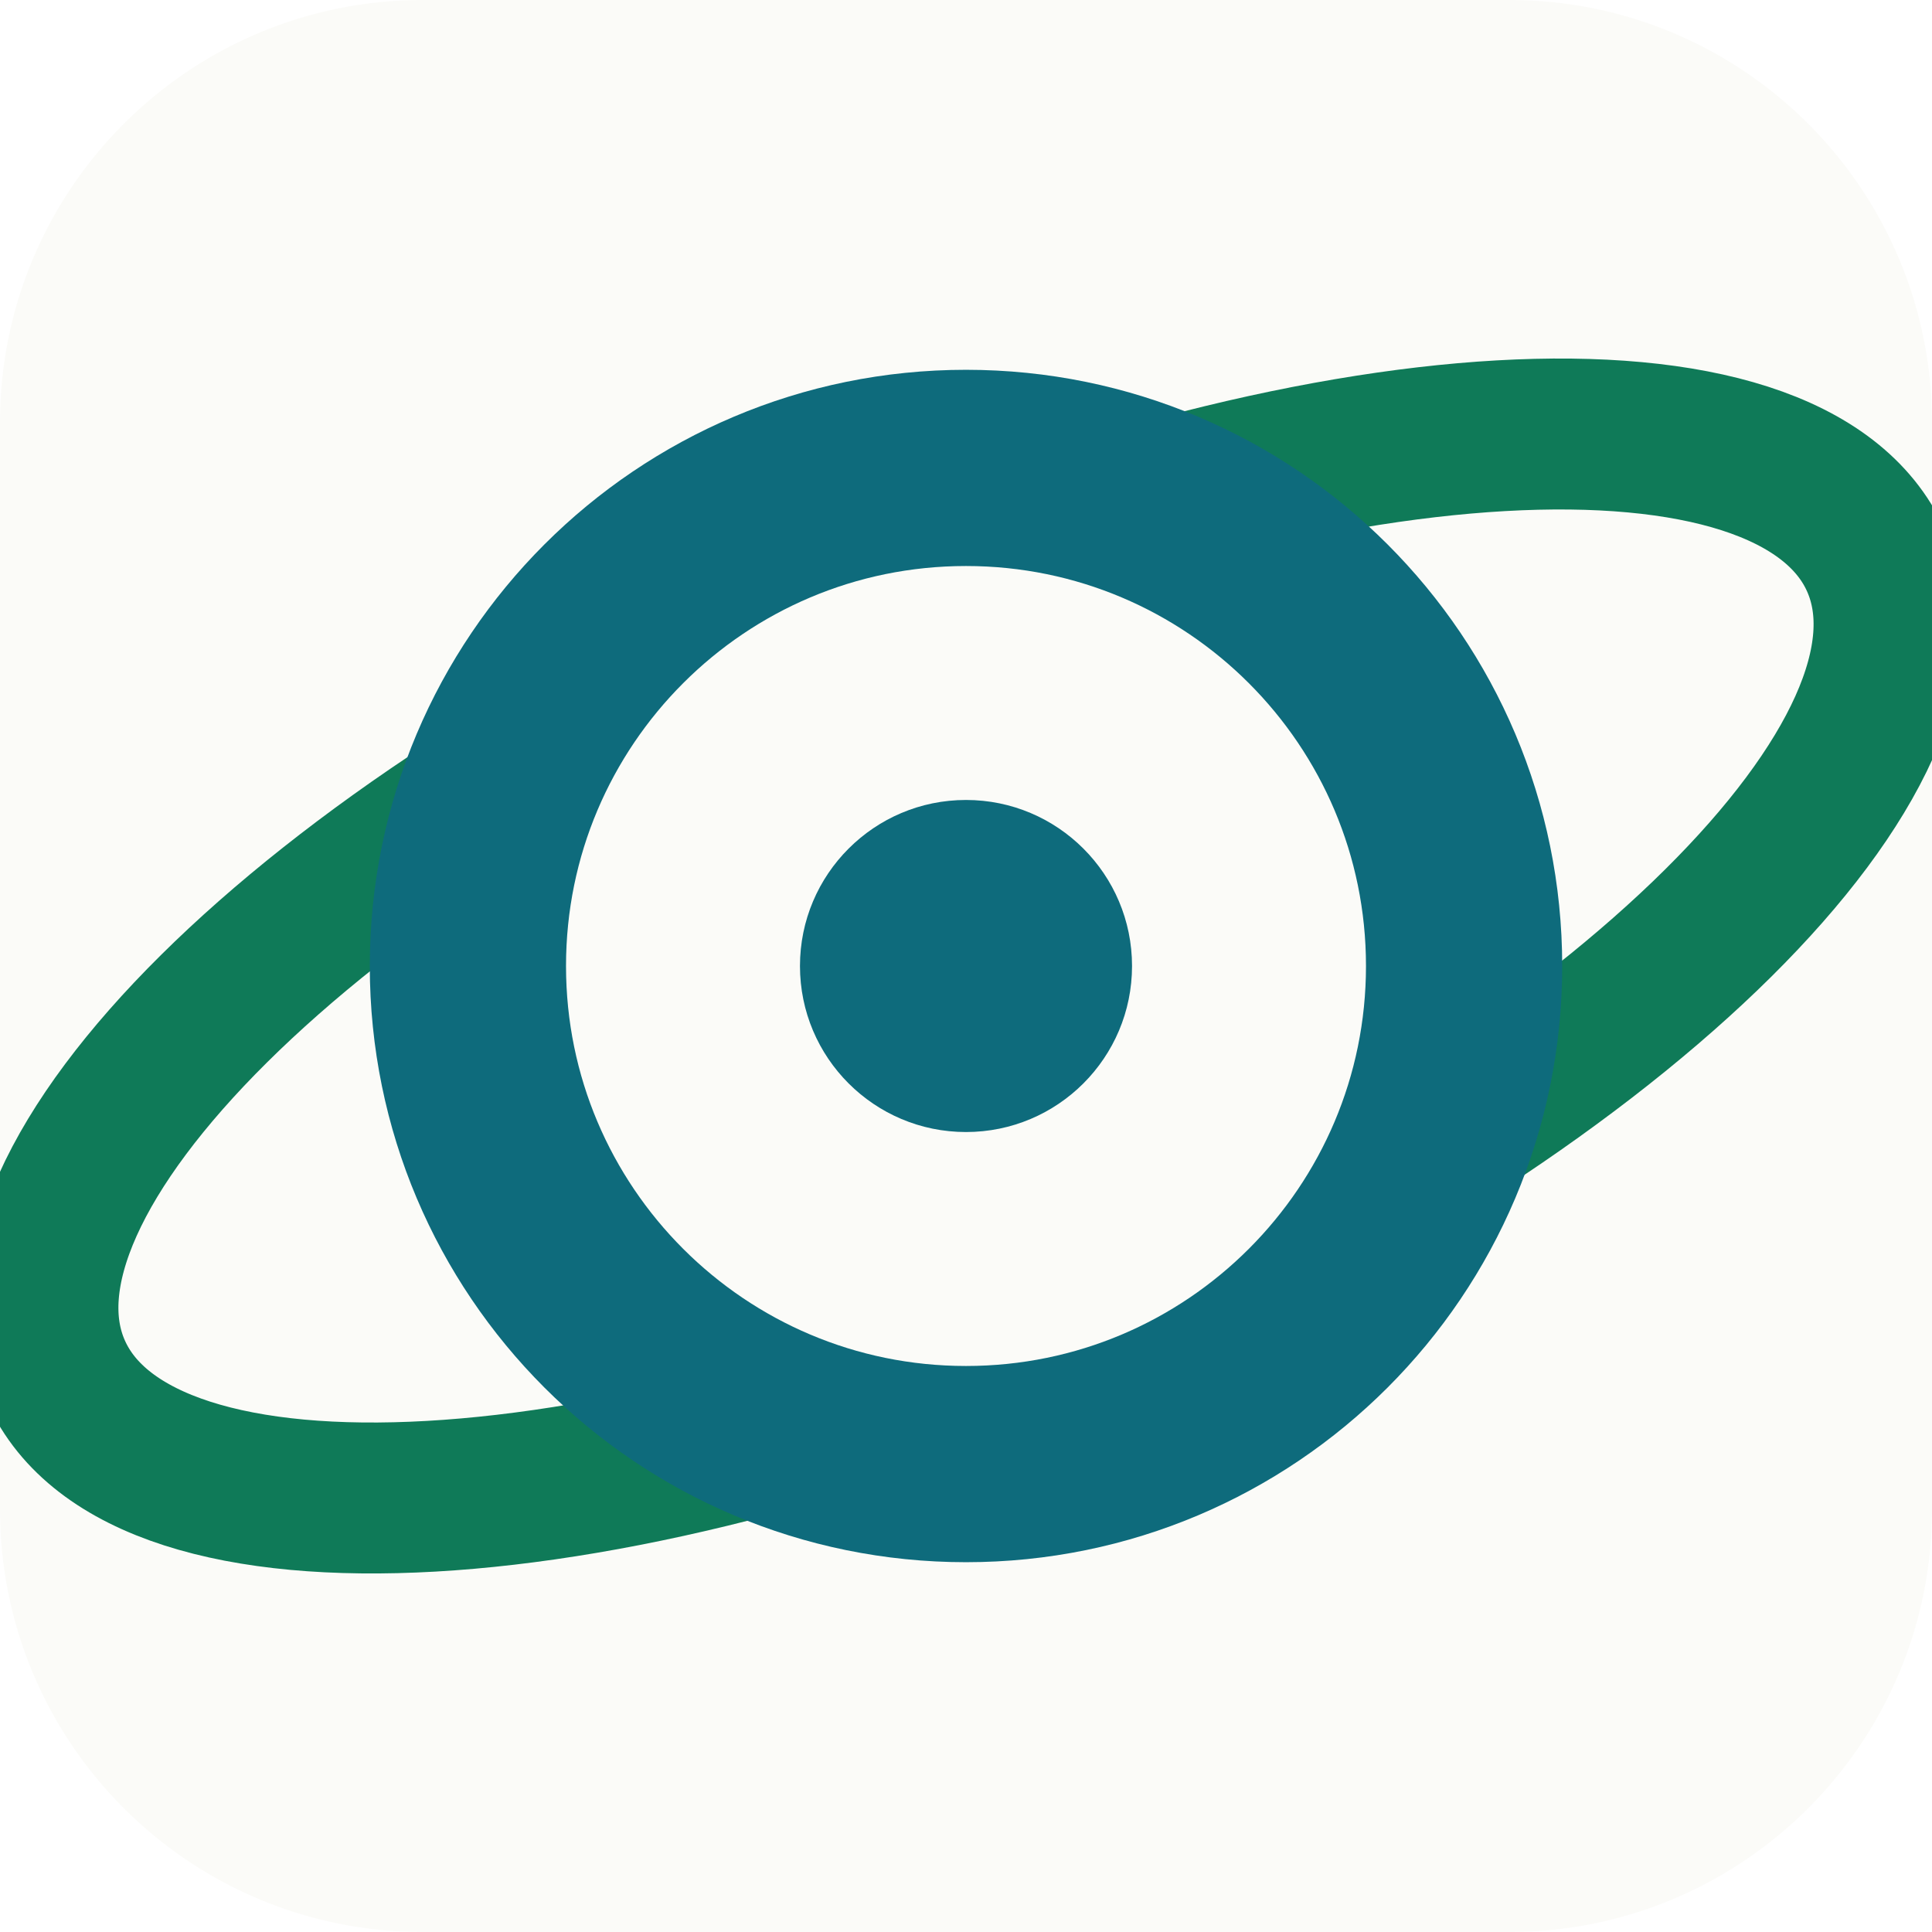
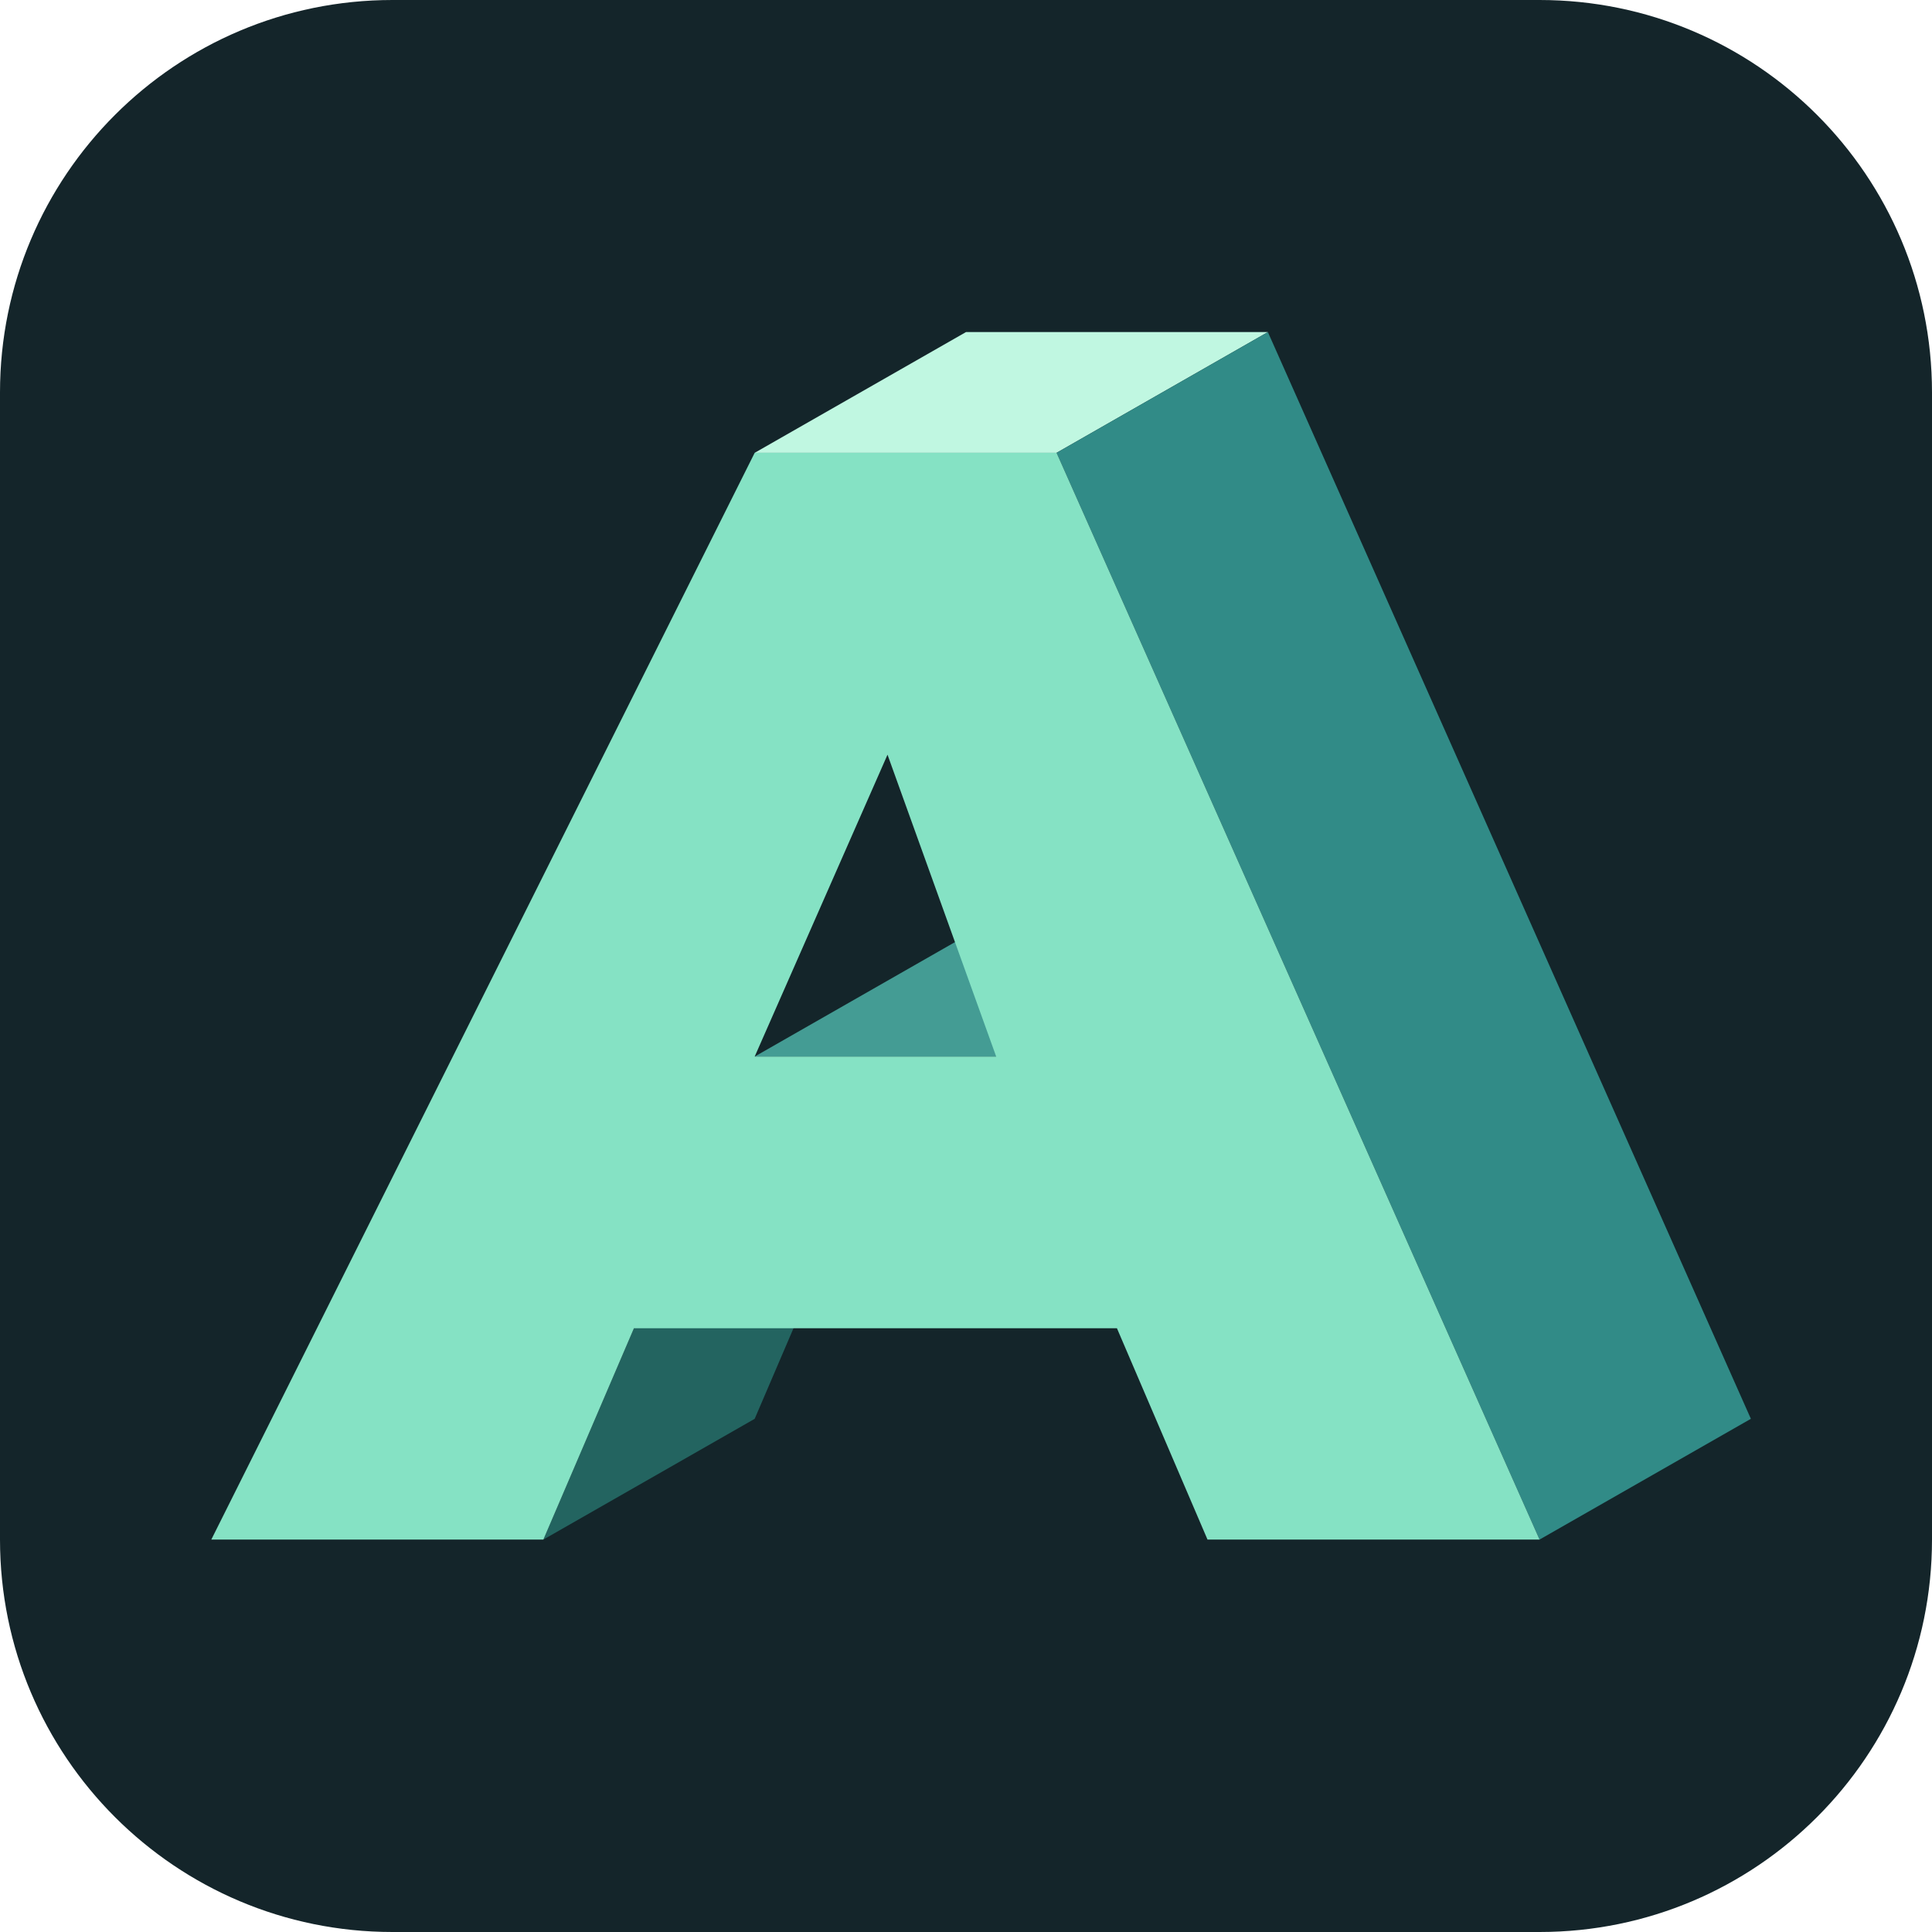
<svg xmlns="http://www.w3.org/2000/svg" viewBox="0 0 64 64" role="img" aria-label="Aura3D">
-   <defs>
-     <clipPath id="tile">
-       <rect width="64" height="64" rx="14" />
-     </clipPath>
-   </defs>
-   <rect width="64" height="64" rx="14" fill="#fbfbf8" />
-   <g clip-path="url(#tile)">
-     <ellipse cx="32" cy="32" rx="33" ry="12.5" fill="none" stroke="#0f7a58" stroke-width="5" stroke-linecap="round" transform="rotate(-24 32 32)" />
-     <circle cx="32" cy="32" r="16.5" fill="#fbfbf8" stroke="#0e6b7c" stroke-width="6.5" />
-     <circle cx="32" cy="32" r="5.5" fill="#0e6b7c" />
-   </g>
+   <rect width="64" height="64" rx="13" fill="#14252a" />
+   <path fill="#c0f7e1" d="m25 15 7-4h10l-7 4z" />
+   <path fill="#318b87" d="m35 15 7-4 16 36-7 4z" />
+   <path fill="#236460" d="m18 51 7-4 3-7-7 4z" />
+   <path fill="#449c94" d="m25 35 7-4h8l-7 4z" />
+   <path fill="#85e2c4" fill-rule="evenodd" d="M7 51 25 15h10l16 36H40l-3-7H21l-3 7zm18-16h8l-3.6-10z" />
</svg>
